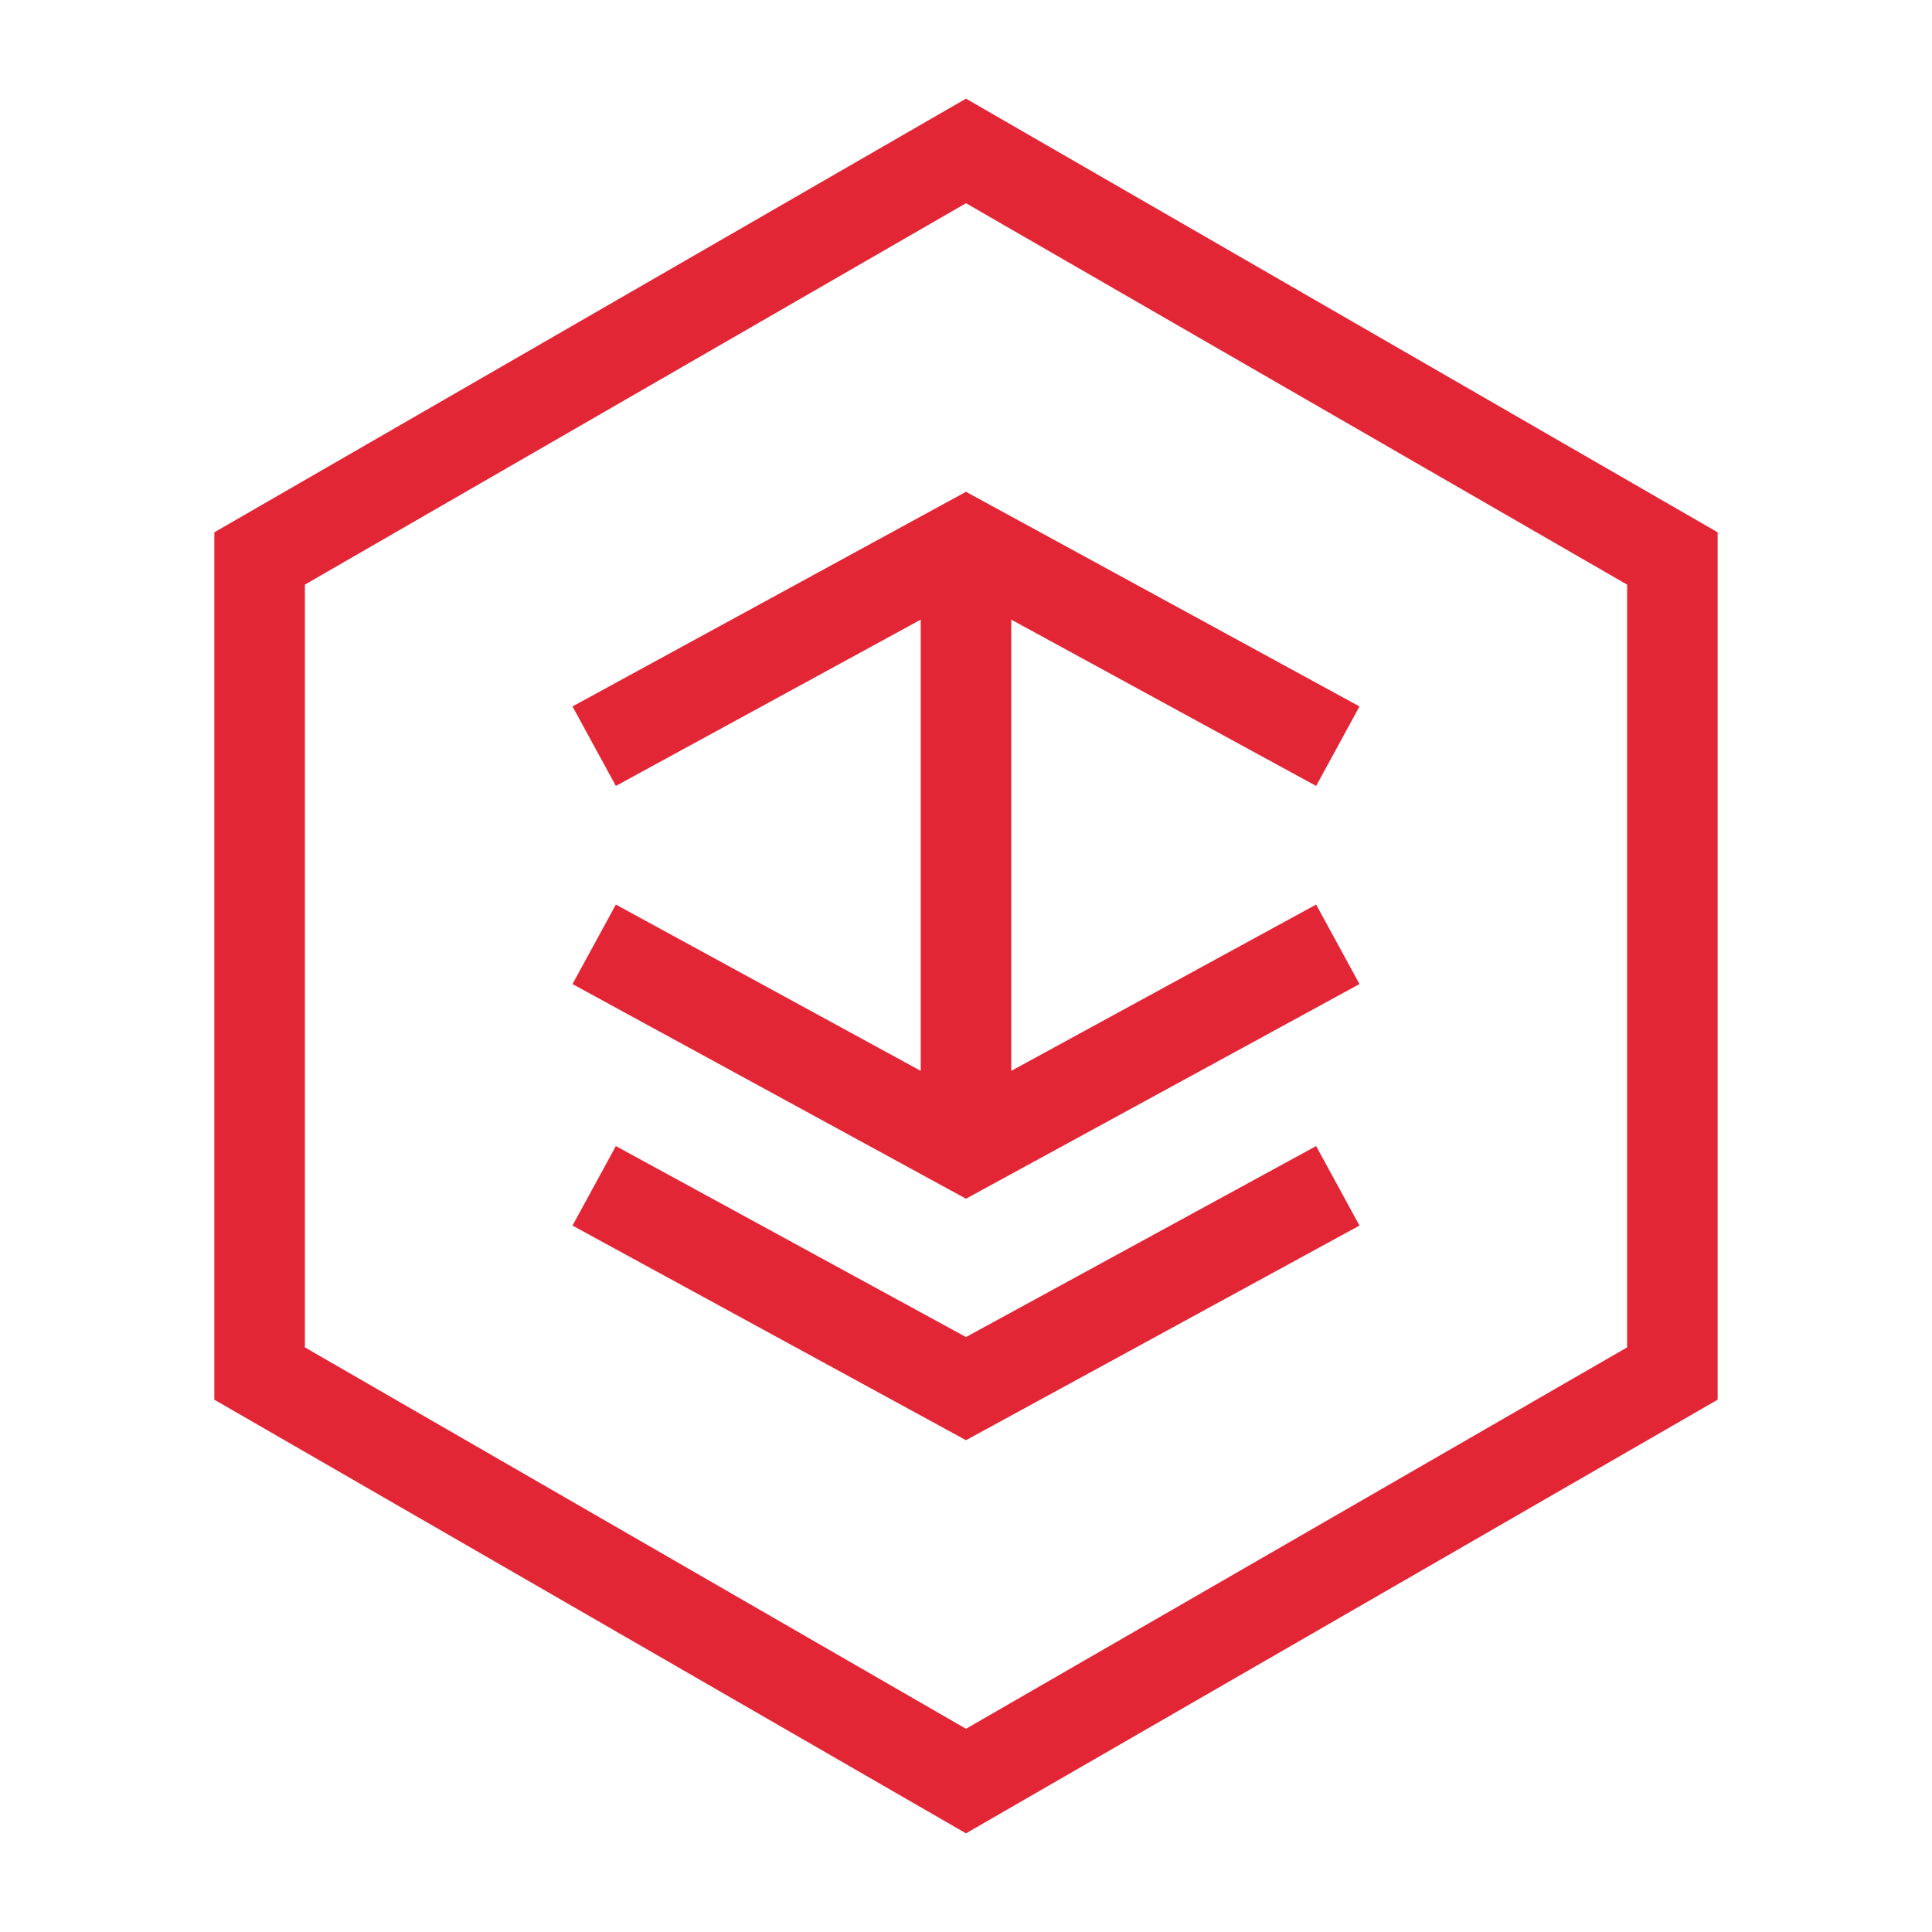
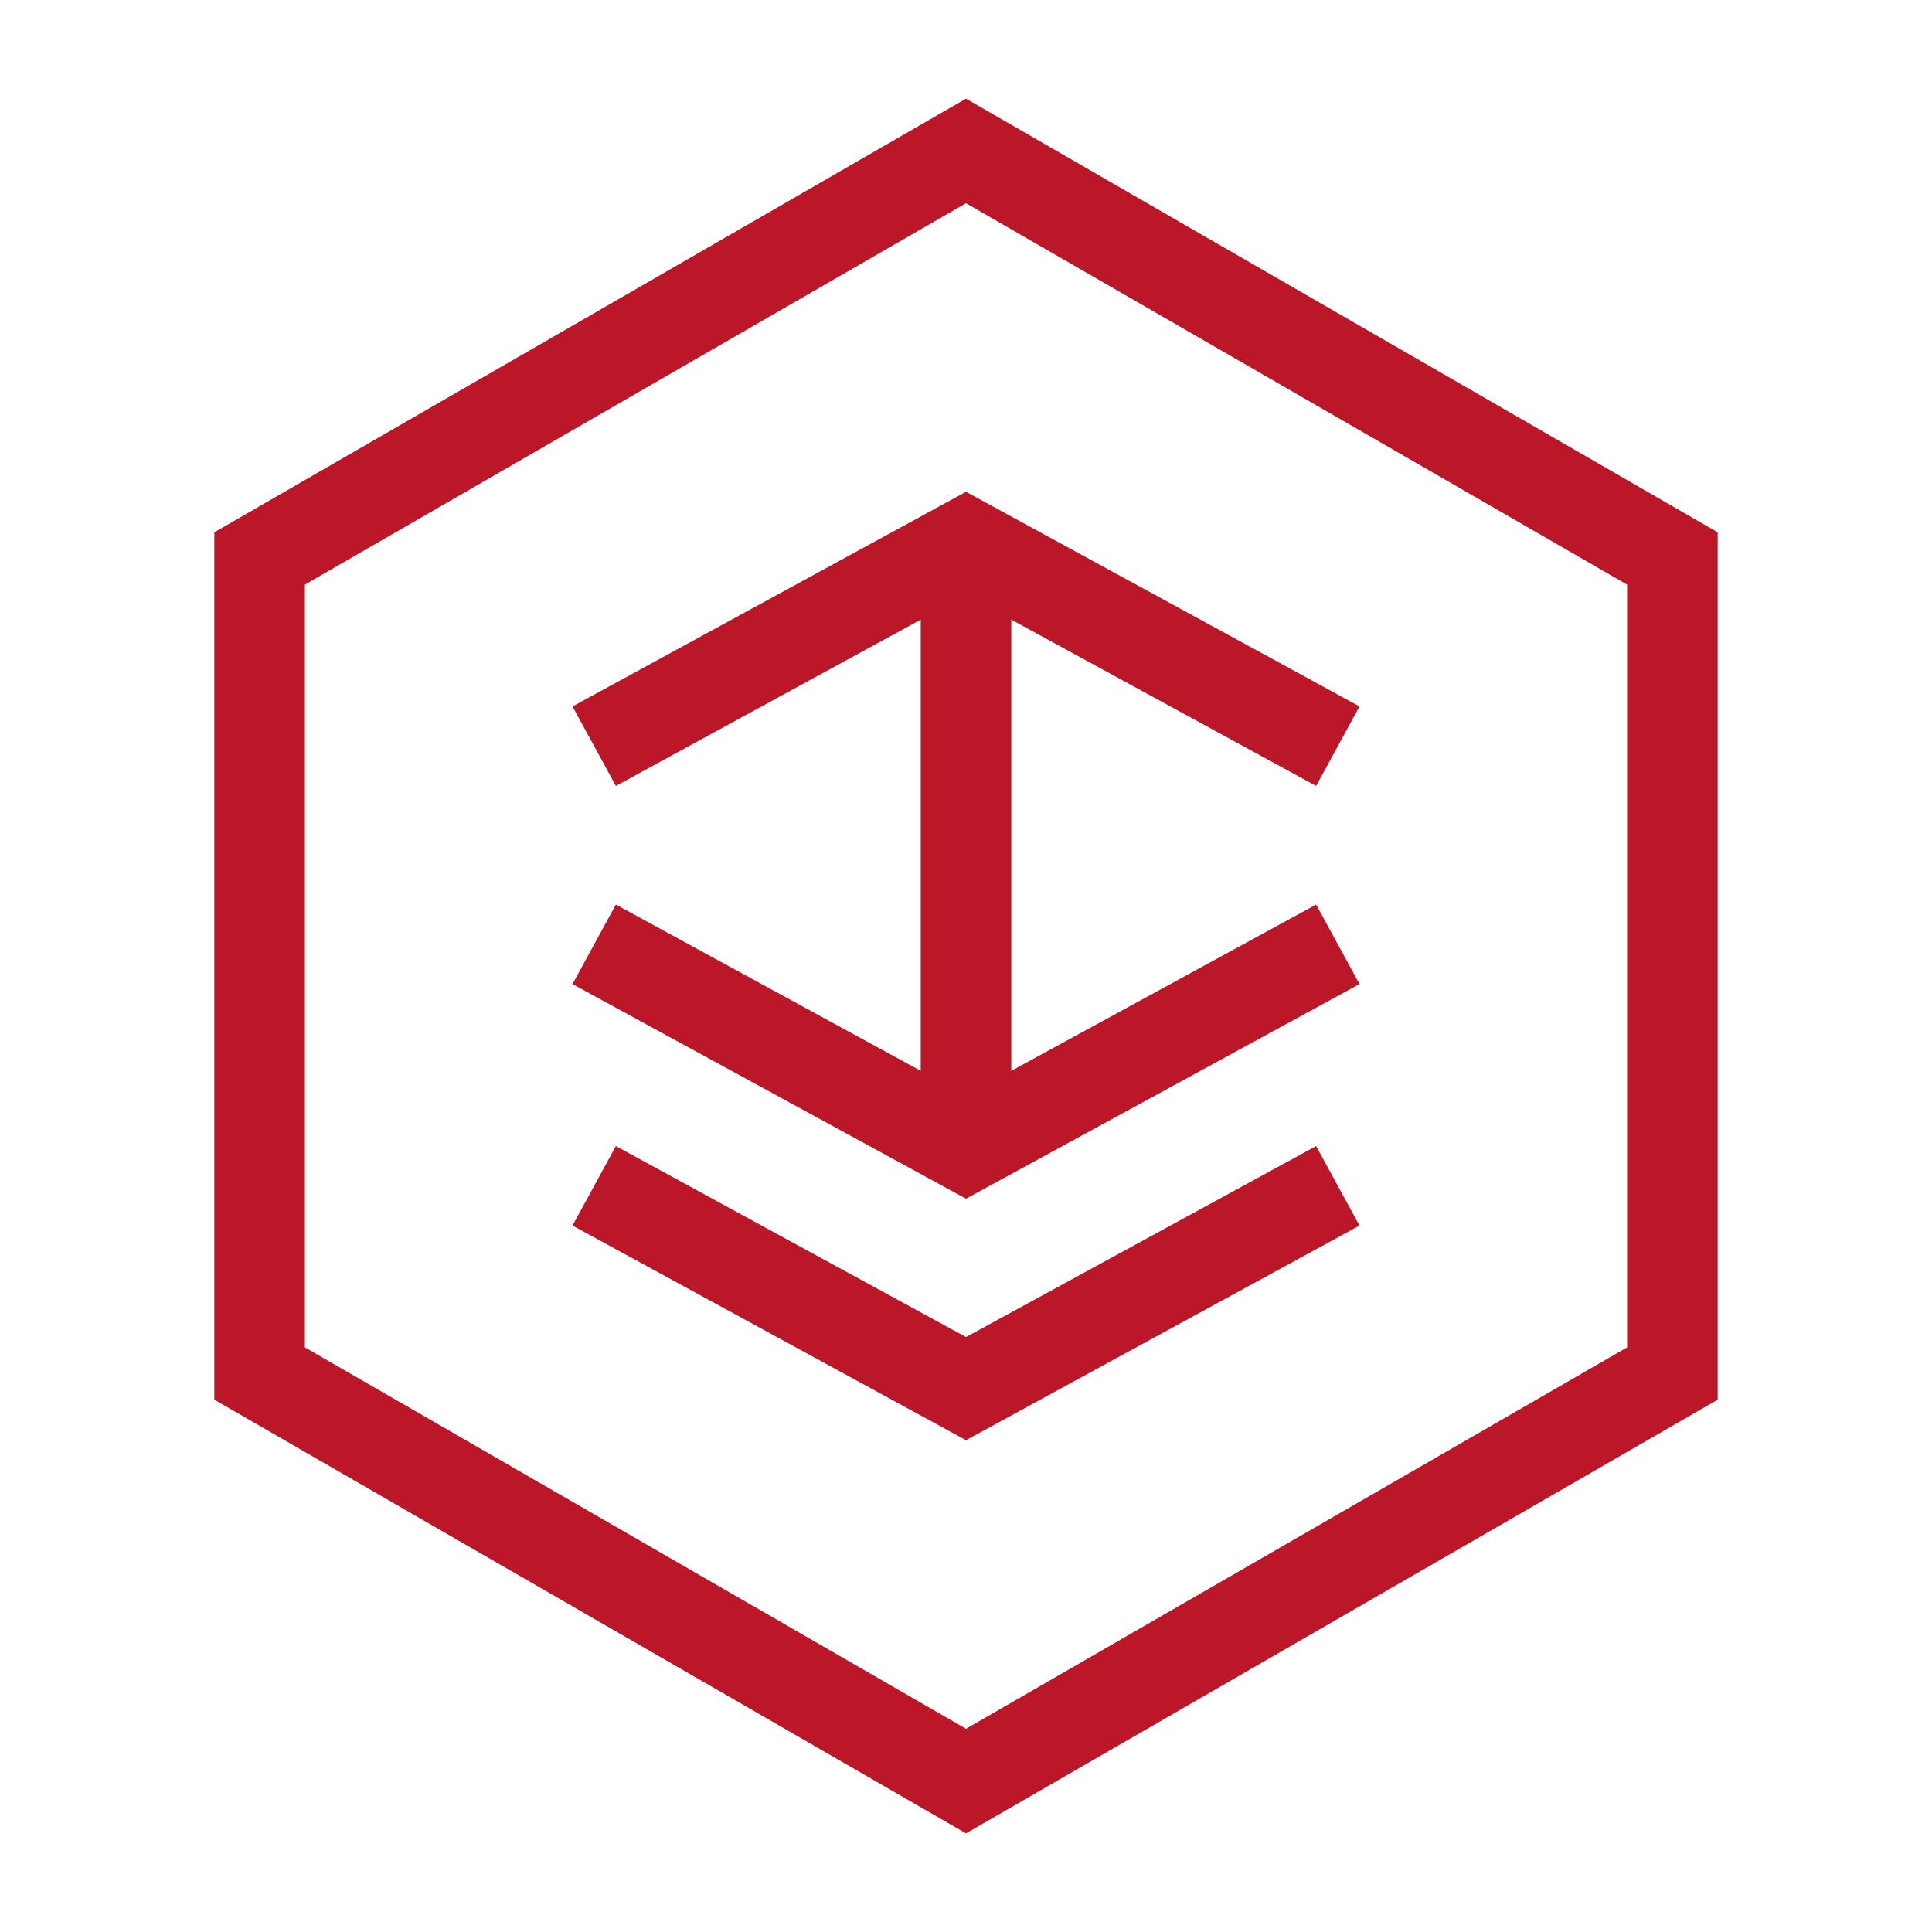
<svg xmlns="http://www.w3.org/2000/svg" width="64" height="64" viewBox="0 0 64 64" fill="none">
-   <path d="M32 5 55.4 18.5V45.5L32 59 8.6 45.5V18.5L32 5Z" stroke="#E32636" stroke-width="3" />
-   <path d="m21 24 11-6 11 6M21 32l11 6 11-6M21 40l11 6 11-6" stroke="#E32636" stroke-width="3" stroke-linecap="square" />
-   <path d="M32 18v20" stroke="#E32636" stroke-width="3" />
+   <path d="M32 5 55.4 18.5V45.5L32 59 8.6 45.5V18.5L32 5Z" stroke="#BB1729" stroke-width="3" />
+   <path d="m21 24 11-6 11 6M21 32l11 6 11-6M21 40l11 6 11-6" stroke="#BB1729" stroke-width="3" stroke-linecap="square" />
+   <path d="M32 18v20" stroke="#BB1729" stroke-width="3" />
</svg>
